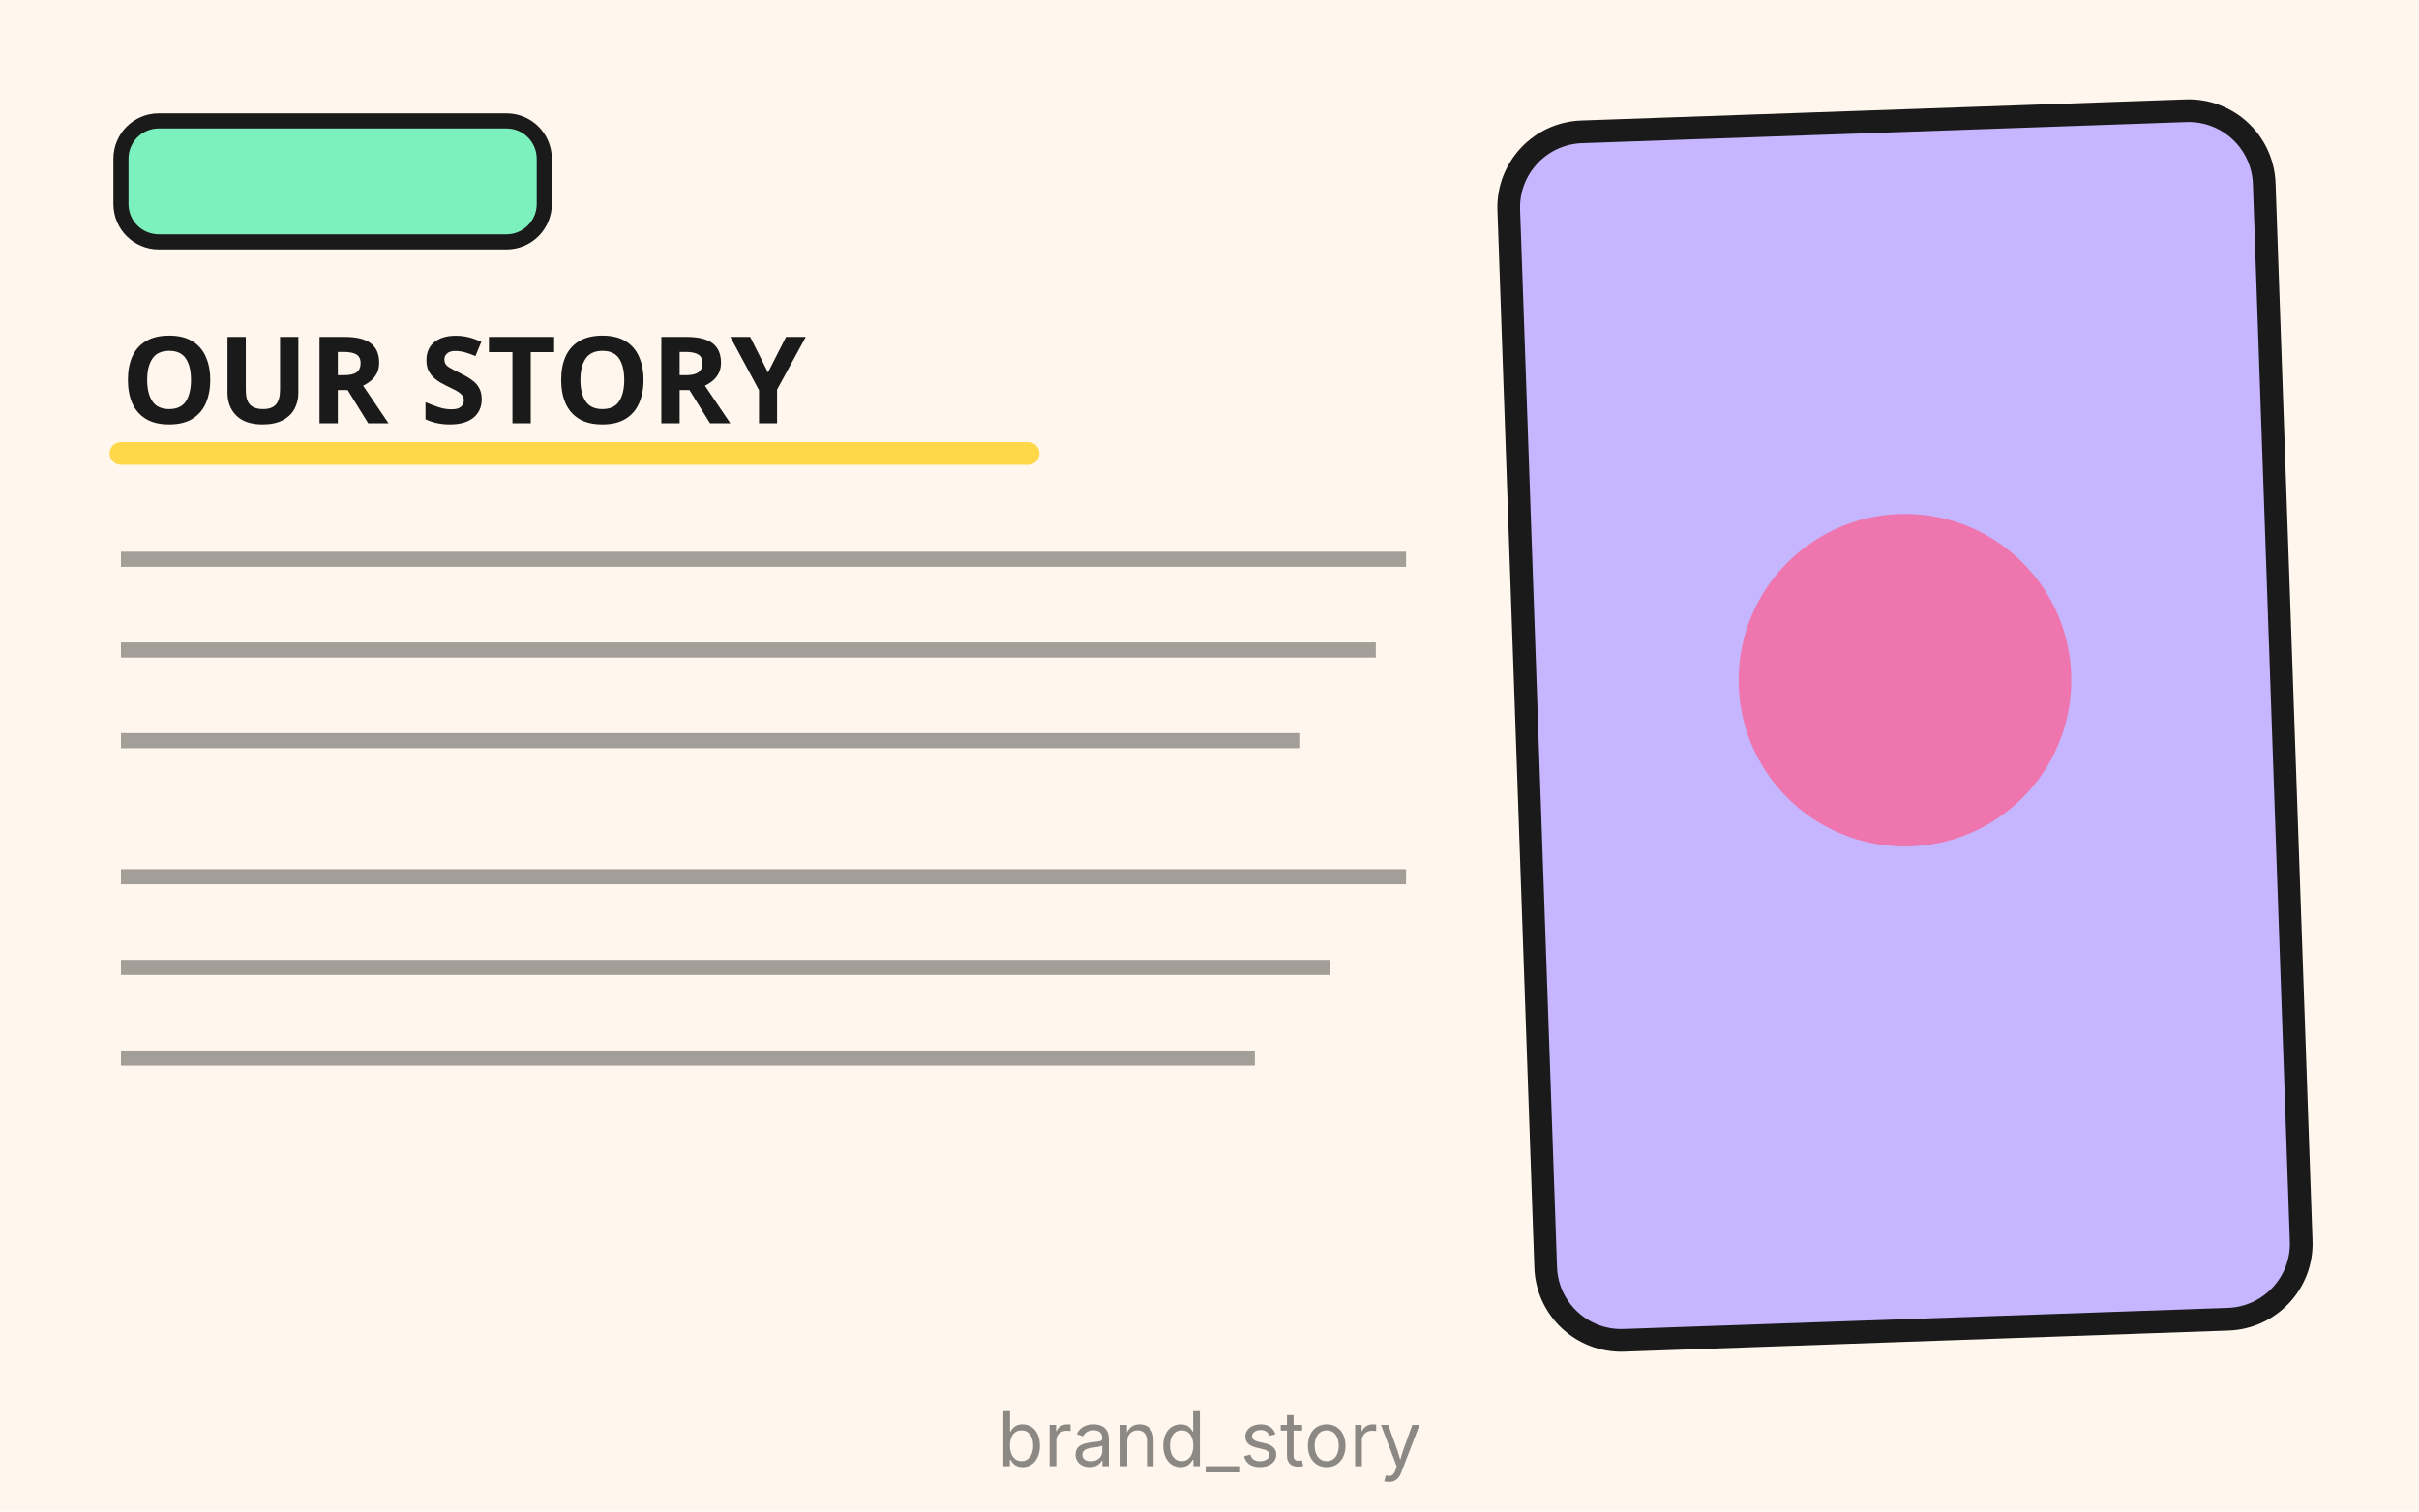
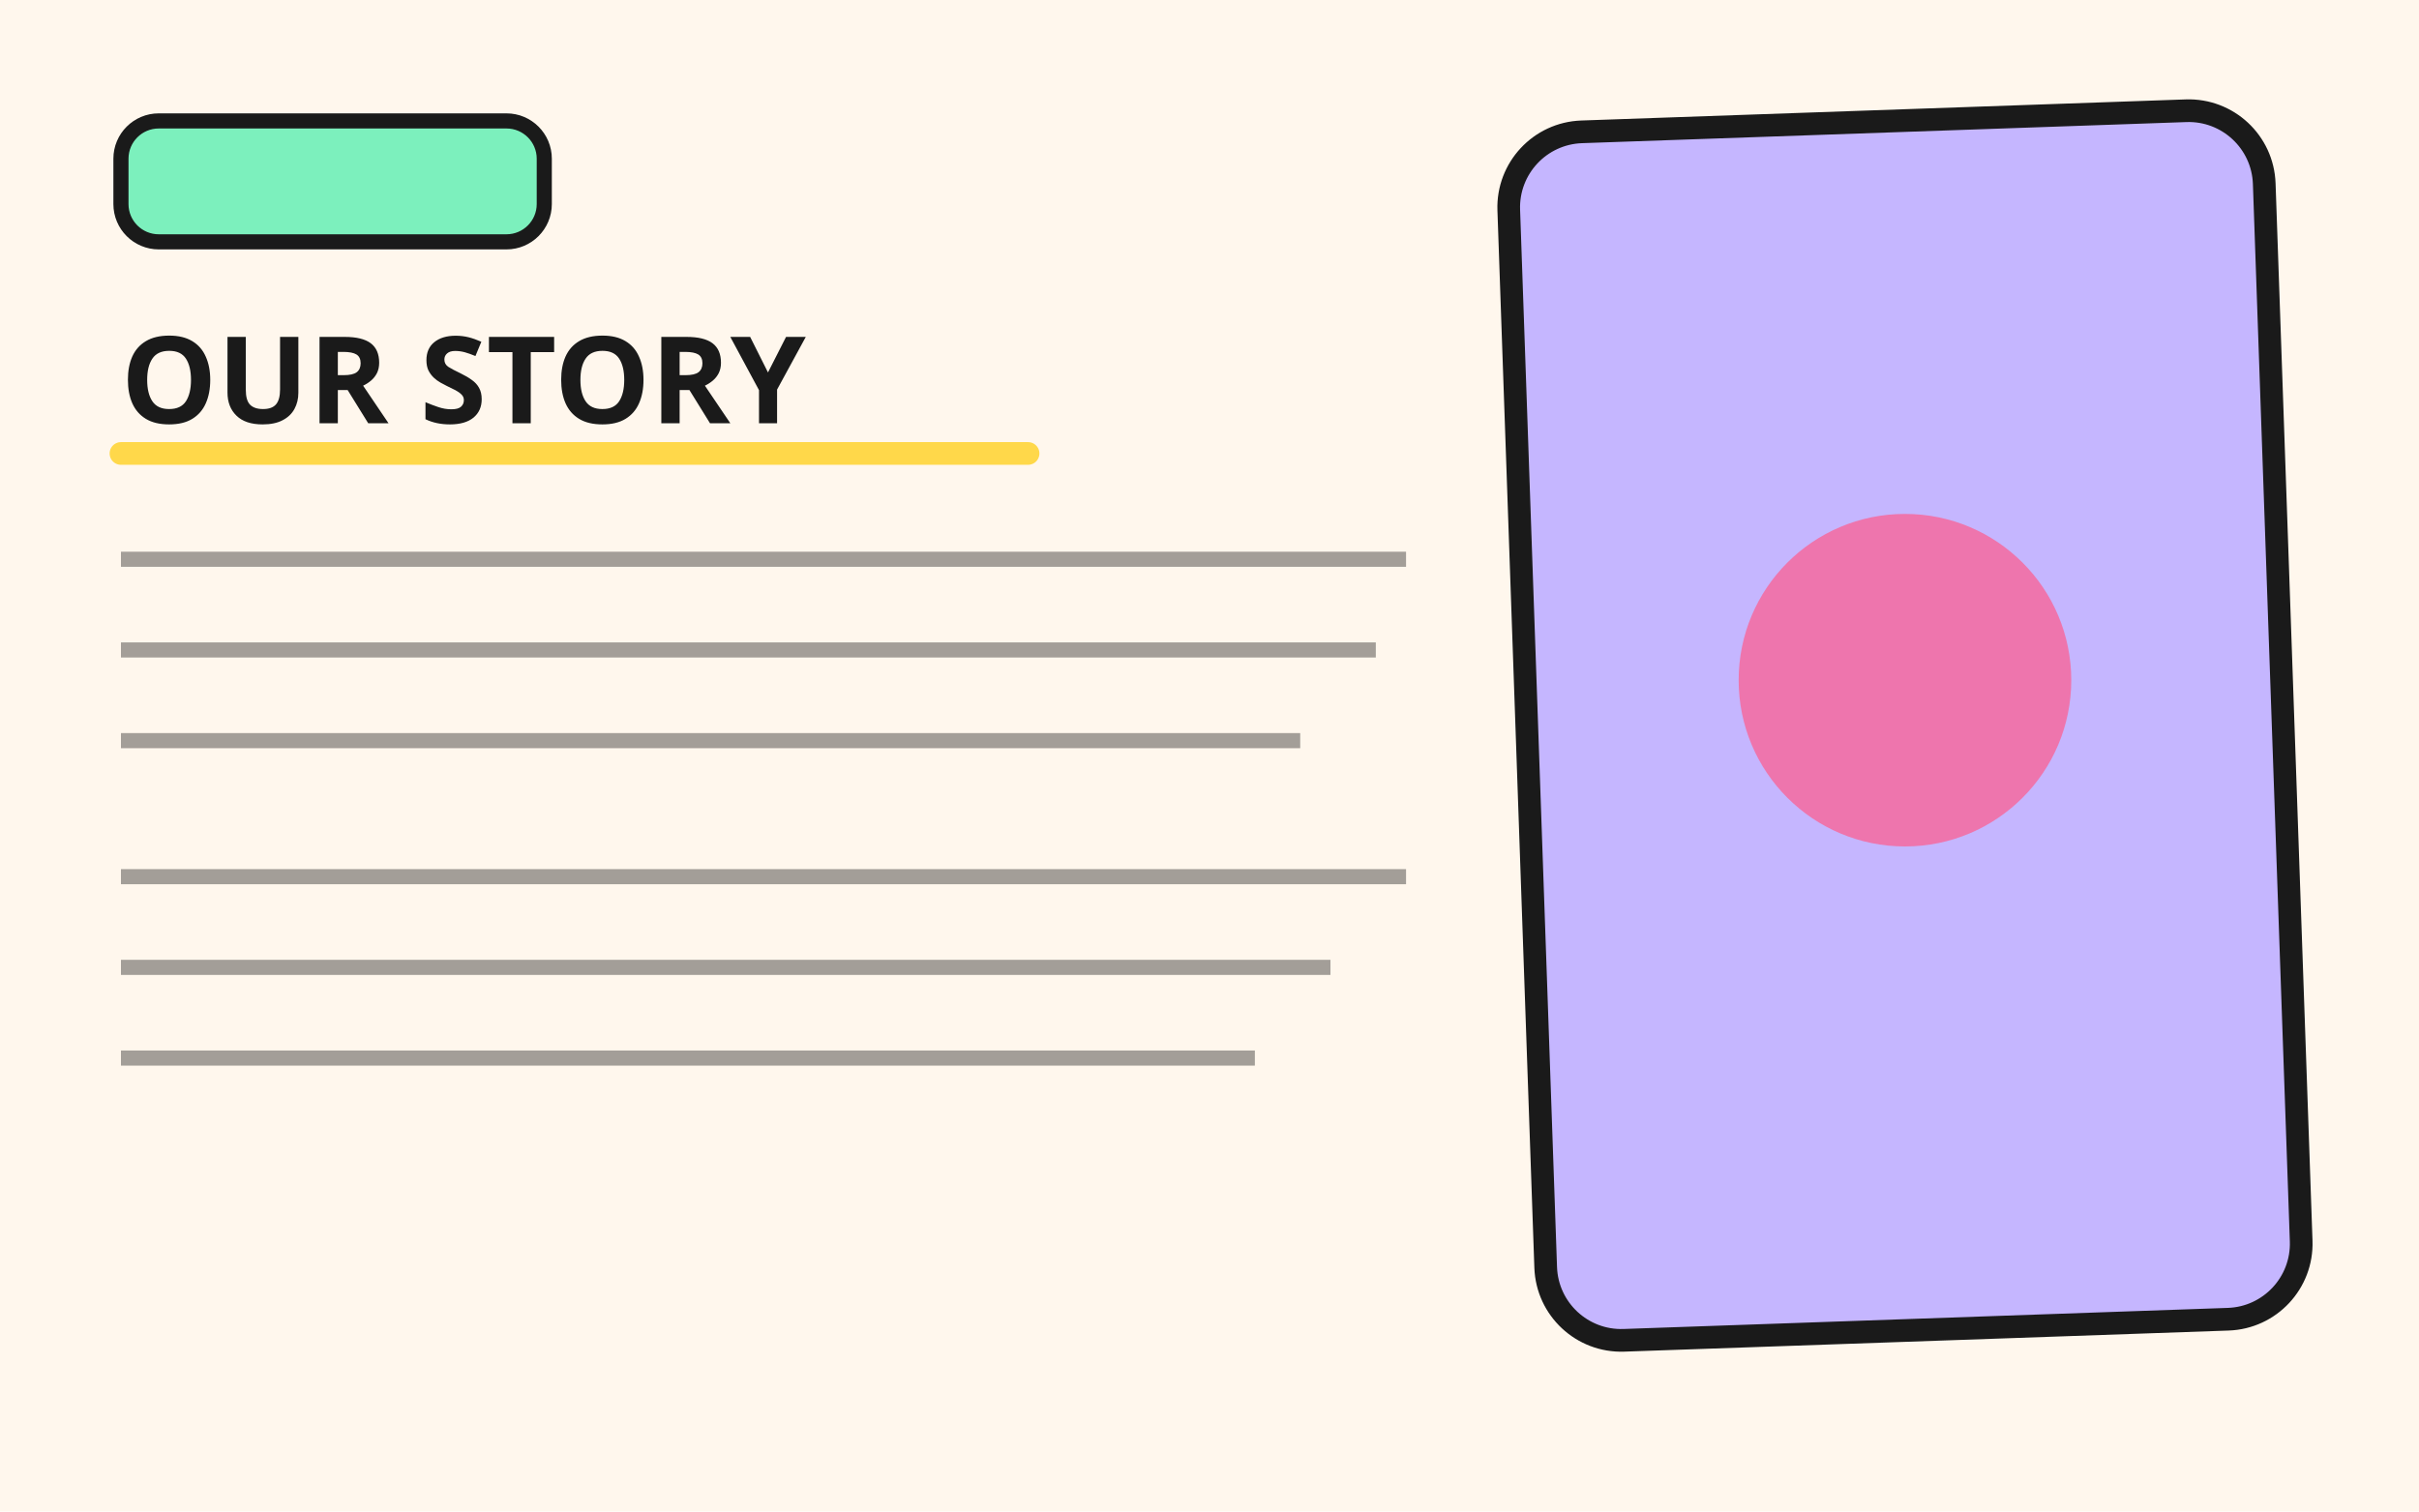
<svg xmlns="http://www.w3.org/2000/svg" viewBox="0 0 320 200" width="320" height="200">
  <rect width="320" height="200" fill="#fff7ed" />
  <g transform="translate(16 16)">
    <rect x="0" y="0" width="56" height="16" rx="5" fill="#7cf0bd" stroke="#1a1a1a" stroke-width="2" />
    <text x="0" y="40" font-family="Impact, sans-serif" font-weight="900" font-size="16" fill="#1a1a1a">OUR STORY</text>
    <line x1="0" y1="44" x2="120" y2="44" stroke="#ffd84a" stroke-width="3" stroke-linecap="round" />
    <line x1="0" y1="58" x2="170" y2="58" stroke="#1a1a1a" stroke-width="2" opacity="0.4" />
    <line x1="0" y1="70" x2="166" y2="70" stroke="#1a1a1a" stroke-width="2" opacity="0.4" />
    <line x1="0" y1="82" x2="156" y2="82" stroke="#1a1a1a" stroke-width="2" opacity="0.4" />
    <line x1="0" y1="100" x2="170" y2="100" stroke="#1a1a1a" stroke-width="2" opacity="0.4" />
    <line x1="0" y1="112" x2="160" y2="112" stroke="#1a1a1a" stroke-width="2" opacity="0.4" />
    <line x1="0" y1="124" x2="150" y2="124" stroke="#1a1a1a" stroke-width="2" opacity="0.4" />
    <rect x="186" y="0" width="100" height="160" rx="10" fill="#c5b6ff" stroke="#1a1a1a" stroke-width="3" transform="rotate(-2 236 80)" />
    <circle cx="236" cy="74" r="22" fill="#ff5a8a" opacity="0.7" />
  </g>
-   <text x="160" y="194" text-anchor="middle" font-family="Inter, sans-serif" font-size="10" fill="#1a1a1a" opacity="0.5">brand_story</text>
</svg>
